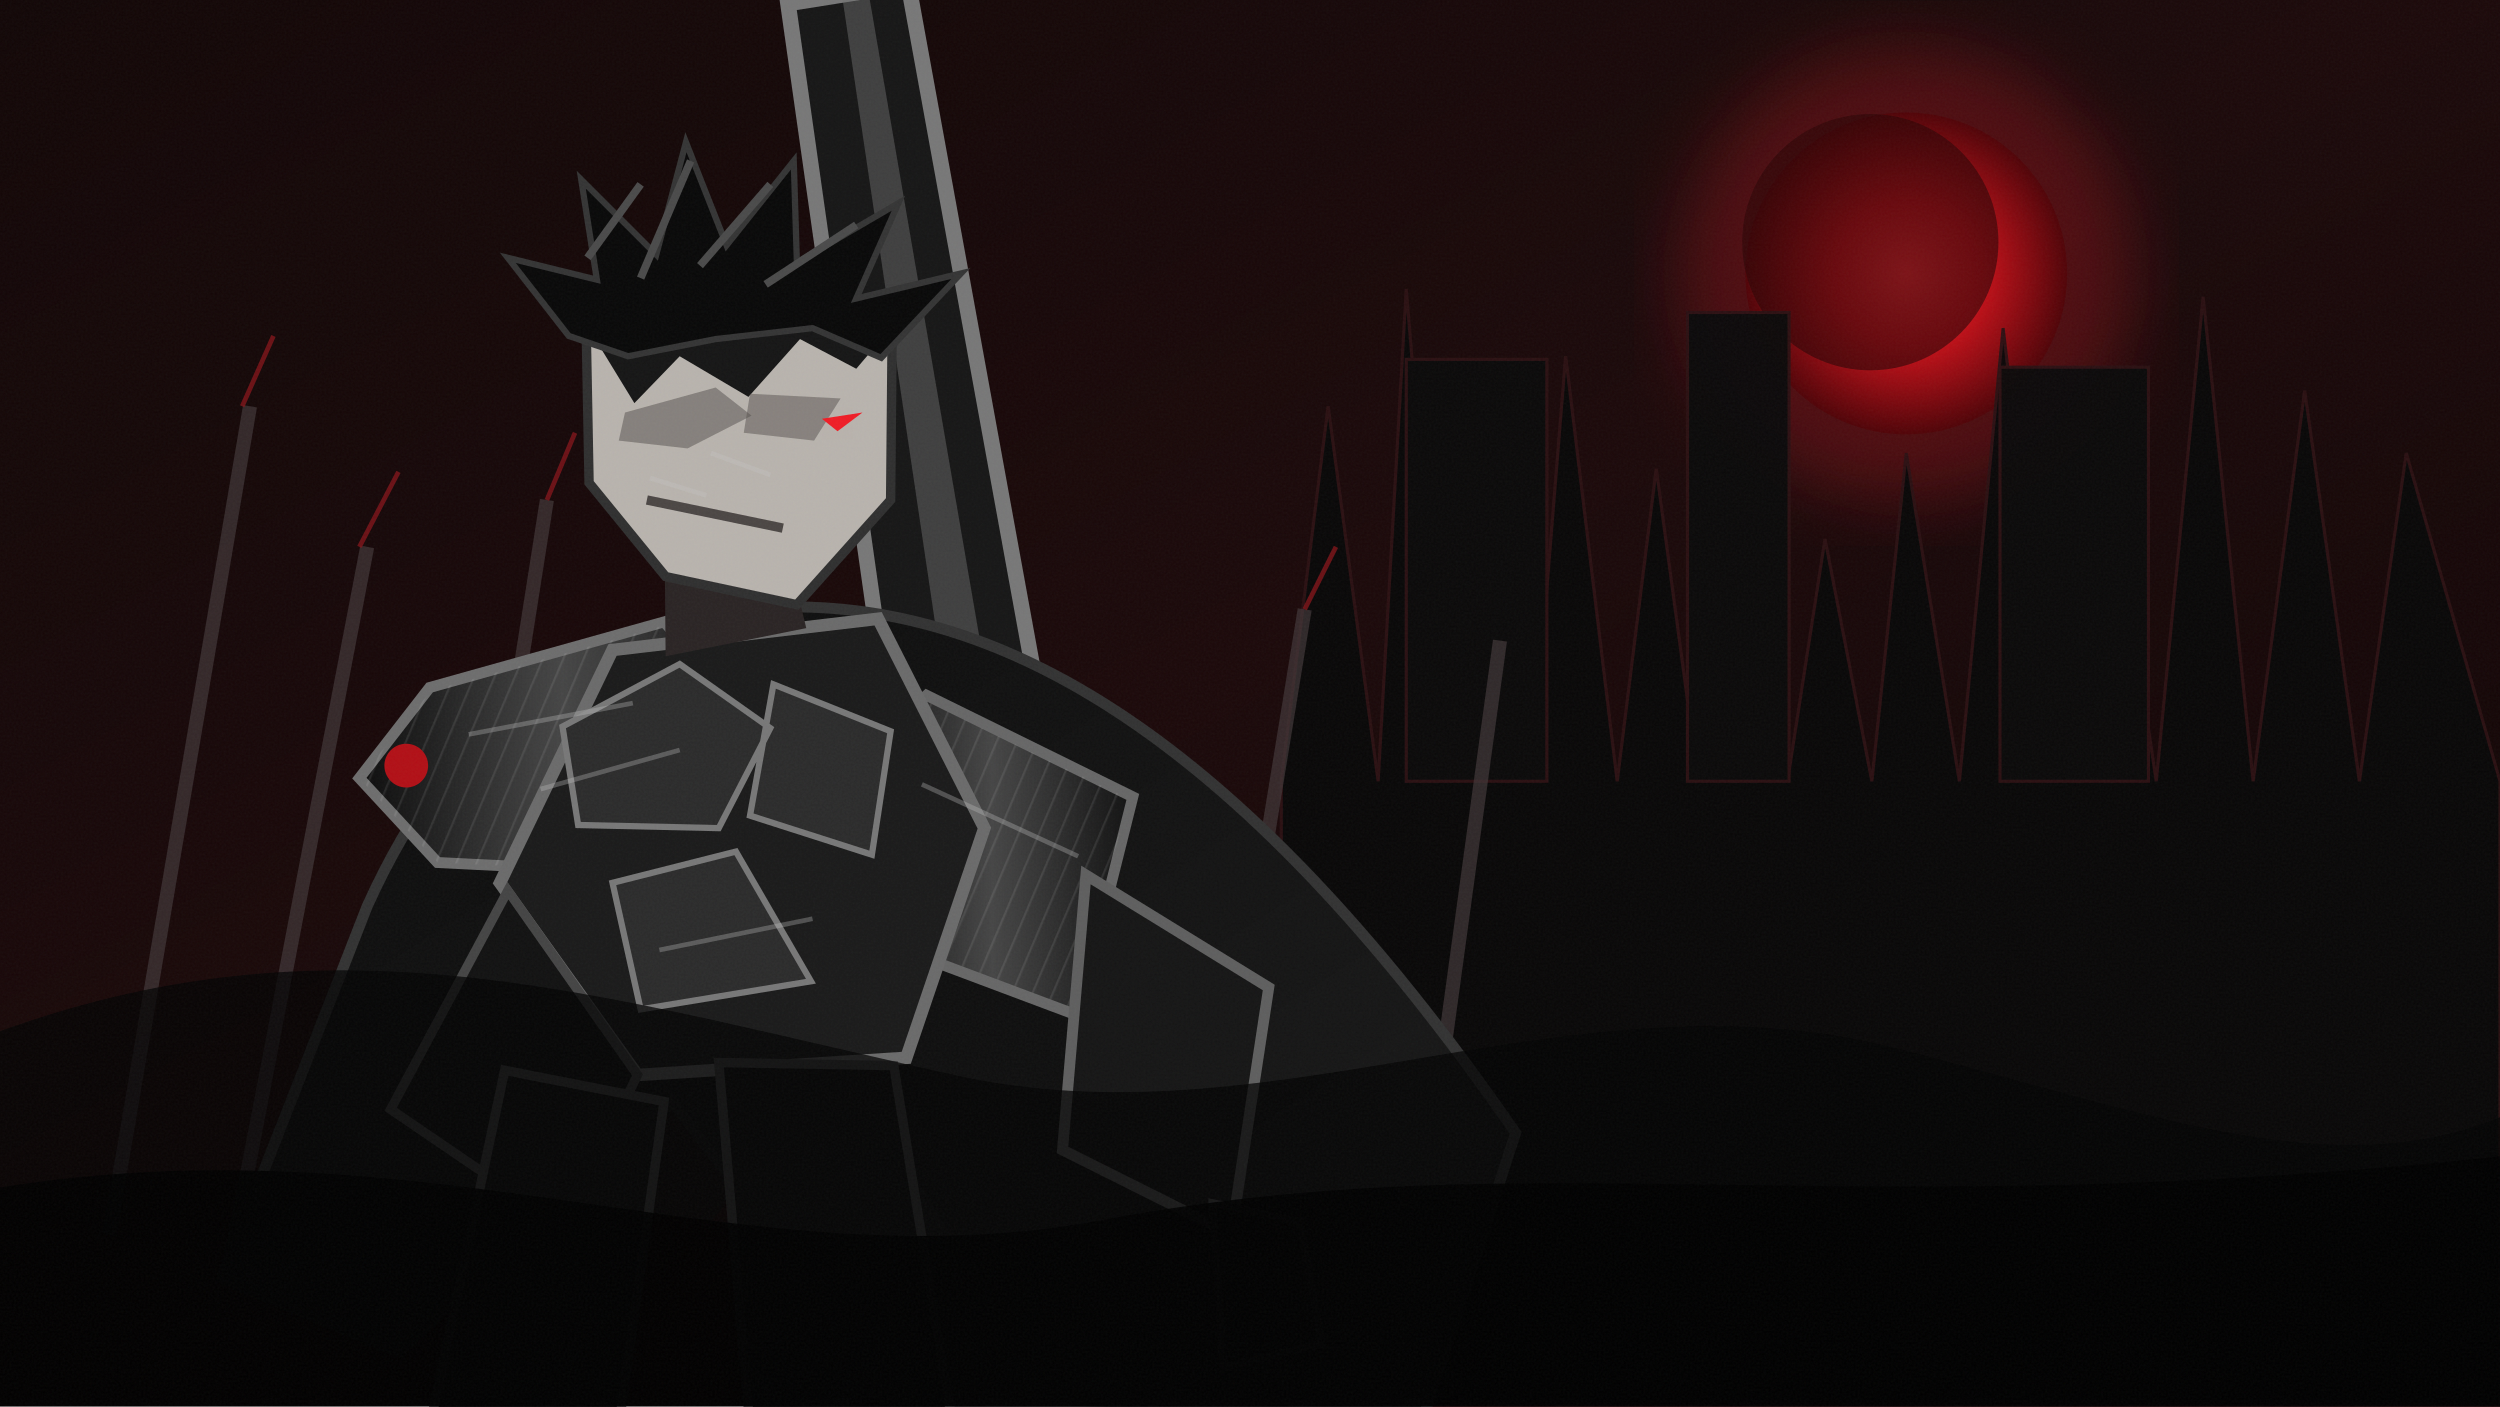
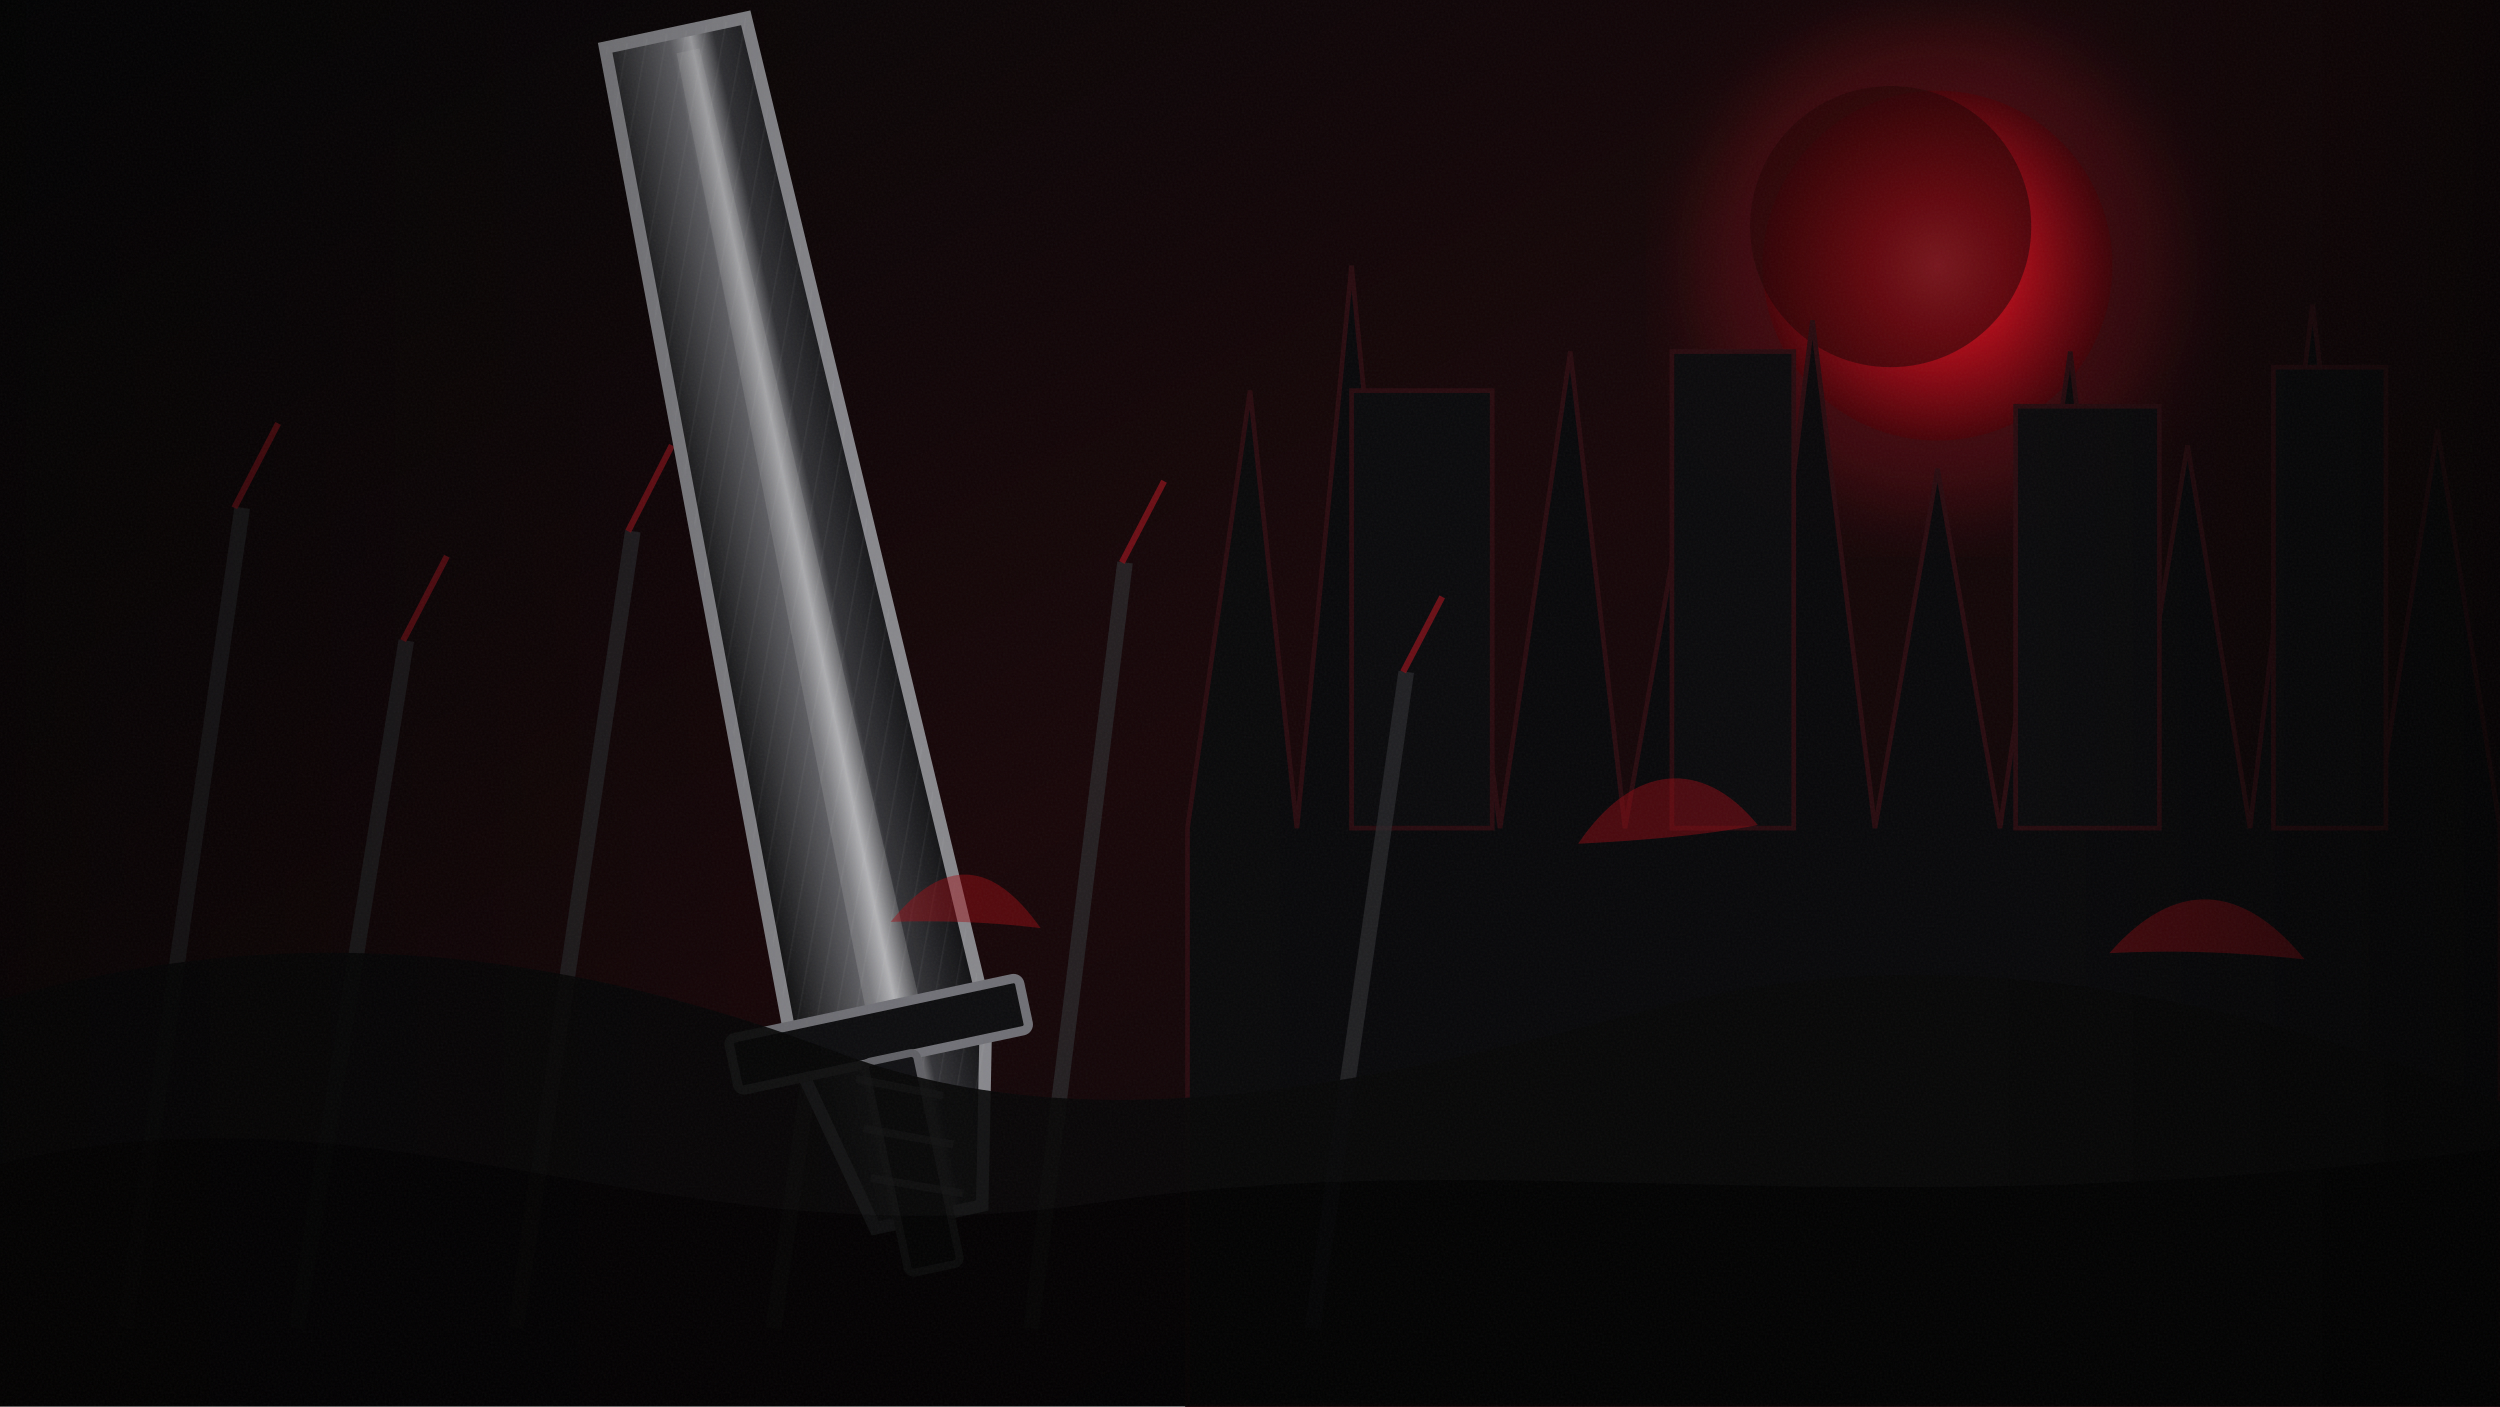
<svg xmlns="http://www.w3.org/2000/svg" viewBox="0 0 1600 900">
  <defs>
    <linearGradient id="sky" x1="0" y1="0" x2="1" y2="1">
-       <stop stop-color="#050505" />
-       <stop offset=".48" stop-color="#100708" />
-       <stop offset="1" stop-color="#030303" />
+       <stop stop-color="#030304" />
+       <stop offset=".5" stop-color="#180507" />
+       <stop offset="1" stop-color="#040405" />
    </linearGradient>
    <radialGradient id="moon">
-       <stop stop-color="#ff2b35" />
-       <stop offset=".45" stop-color="#c91019" />
-       <stop offset="1" stop-color="#500307" />
+       <stop stop-color="#ff3545" />
+       <stop offset=".4" stop-color="#c30c1b" />
+       <stop offset="1" stop-color="#4b0208" />
    </radialGradient>
    <linearGradient id="metal" x1="0" x2="1">
-       <stop stop-color="#0b0b0b" />
-       <stop offset=".5" stop-color="#454545" />
-       <stop offset="1" stop-color="#111" />
+       <stop stop-color="#0b0b0c" />
+       <stop offset=".45" stop-color="#6b6b70" />
+       <stop offset=".56" stop-color="#b6b6ba" />
+       <stop offset=".68" stop-color="#36363a" />
+       <stop offset="1" stop-color="#0d0d0f" />
    </linearGradient>
-     <linearGradient id="cape" x1="0" y1="0" x2="1" y2="1">
-       <stop stop-color="#0a0a0a" />
-       <stop offset="1" stop-color="#1a1a1a" />
+     <linearGradient id="veil" x1="0" y1="0" x2="1" y2="0">
+       <stop stop-color="#000" stop-opacity=".65" />
+       <stop offset=".35" stop-color="#000" stop-opacity=".05" />
+       <stop offset=".8" stop-color="#000" stop-opacity=".08" />
+       <stop offset="1" stop-color="#000" stop-opacity=".75" />
    </linearGradient>
+     <filter id="glow">
+       <feGaussianBlur stdDeviation="24" />
+     </filter>
    <filter id="grain">
-       <feTurbulence type="fractalNoise" baseFrequency=".7" numOctaves="4" seed="13" />
-       <feColorMatrix values="1 0 0 0 0 0 1 0 0 0 0 0 1 0 0 0 0 0 .19 0" />
+       <feTurbulence type="fractalNoise" baseFrequency=".72" numOctaves="4" seed="9" />
+       <feColorMatrix values="1 0 0 0 0 0 1 0 0 0 0 0 1 0 0 0 0 0 .18 0" />
    </filter>
-     <filter id="redglow">
-       <feGaussianBlur stdDeviation="22" />
-     </filter>
-     <pattern id="hatch" width="12" height="12" patternUnits="userSpaceOnUse" patternTransform="rotate(23)">
-       <line x1="0" y1="0" x2="0" y2="12" stroke="#fff" stroke-opacity=".08" stroke-width="3" />
+     <pattern id="hatch" width="12" height="12" patternUnits="userSpaceOnUse" patternTransform="rotate(22)">
+       <line x1="0" y1="0" x2="0" y2="12" stroke="#fff" stroke-opacity=".05" stroke-width="2" />
    </pattern>
  </defs>
  <rect width="1600" height="900" fill="url(#sky)" />
-   <rect width="1600" height="900" fill="#d20e19" opacity=".06" />
-   <circle cx="1220" cy="175" r="145" fill="#d81722" opacity=".28" filter="url(#redglow)" />
-   <circle cx="1220" cy="175" r="103" fill="url(#moon)" />
-   <circle cx="1197" cy="155" r="82" fill="#2b0305" opacity=".62" />
-   <g fill="#070707" stroke="#2b1012" stroke-width="2" opacity=".96">
-     <path d="M820 500 850 260 882 500 900 185 926 500 950 315 980 500 1002 228 1035 500 1060 300 1087 500 1110 250 1144 500 1168 345 1198 500 1220 290 1254 500 1282 210 1316 500 1348 285 1380 500 1410 190 1442 500 1475 250 1510 500 1540 290 1600 500V900H820z" />
-     <path d="M900 230h90v270h-90zM1080 200h65v300h-65zM1280 235h95v265h-95z" fill="#090909" />
+   <circle cx="1240" cy="170" r="155" fill="#e31625" opacity=".22" filter="url(#glow)" />
+   <circle cx="1240" cy="170" r="112" fill="url(#moon)" />
+   <circle cx="1210" cy="145" r="90" fill="#260104" opacity=".58" />
+   <g fill="#08080a" stroke="#2b0b0f" stroke-width="3" opacity=".98">
+     <path d="M760 530 800 250 830 530 865 170 900 530 930 300 960 530 1005 225 1040 530 1085 275 1120 530 1160 205 1200 530 1240 300 1280 530 1325 225 1360 530 1400 285 1440 530 1480 195 1520 530 1560 275 1600 530V900H760z" />
+     <path d="M865 250h90v280h-90zM1070 225h78v305h-78zM1290 260h92v270h-92zM1455 235h72v295h-72z" fill="#0a0a0c" />
  </g>
-   <g stroke="#403638" stroke-width="9" opacity=".7">
-     <path d="M70 790 160 260M145 820 235 350M270 830 350 320M380 860 455 370M520 850 600 330M760 850 835 390M900 850 960 410" />
+   <g stroke="#2d2d31" stroke-width="10" opacity=".68">
+     <path d="M80 850 155 325M190 850 260 410M330 850 405 340M495 850 555 430M660 850 720 360M840 850 900 430" />
  </g>
-   <g stroke="#7f1318" stroke-width="3" opacity=".8">
-     <path d="M155 260l20-45M230 350l25-48M350 320l18-43M600 330l23-50M835 390l20-40" />
+   <g stroke="#8d111a" stroke-width="4" opacity=".78">
+     <path d="M150 325l28-54M258 410l28-54M402 340l28-55M718 360l27-52M898 430l25-48" />
  </g>
-   <g transform="translate(390,-40) rotate(-9 220 390)">
-     <path d="M170 30h78l14 610-26 120h-52l-24-120z" fill="#161616" stroke="#777" stroke-width="10" />
-     <path d="M205 28h17l8 608h-31z" fill="#707070" opacity=".46" />
-     <rect x="135" y="645" width="142" height="28" rx="4" fill="#111" stroke="#555" stroke-width="6" />
-     <rect x="192" y="672" width="28" height="112" rx="5" fill="#191919" stroke="#555" stroke-width="5" />
+   <g transform="translate(245,10) rotate(-12 260 430)">
+     <path d="M230 5h92l18 655-28 120h-70l-28-120z" fill="url(#metal)" stroke="#8f8f94" stroke-width="8" />
+     <path d="M274 18h15l11 630h-35z" fill="#d0d0d3" opacity=".2" />
+     <path d="M230 5h92l18 655-28 120h-70l-28-120z" fill="url(#hatch)" />
+     <rect x="175" y="642" width="190" height="34" rx="4" fill="#0d0d0f" stroke="#77777d" stroke-width="6" />
+     <rect x="257" y="675" width="34" height="138" rx="4" fill="#111114" stroke="#66666b" stroke-width="5" />
+     <path d="M250 684l52 22M248 716l54 22M246 748l56 22" stroke="#99999e" stroke-width="5" opacity=".55" />
  </g>
-   <g transform="translate(70,60)">
-     <path d="M405 330 C560 315 720 405 900 665 L840 850 510 840 360 645 185 805 72 758 165 520 C220 398 302 340 405 330z" fill="url(#cape)" stroke="#323232" stroke-width="7" />
-     <path d="M385 360 C520 400 620 500 710 720 L585 805 470 620 330 788 235 746 325 505z" fill="#0d0d0d" opacity=".85" />
-     <path d="M205 380 355 338 420 410 370 500 210 492 160 438z" fill="url(#metal)" stroke="#6d6d6d" stroke-width="7" />
-     <path d="M206 382 356 340 418 410 370 500 210 492 160 438z" fill="url(#hatch)" />
-     <circle cx="190" cy="430" r="14" fill="#b10f16" />
-     <path d="M523 385 655 450 620 590 500 545 475 430z" fill="url(#metal)" stroke="#666" stroke-width="7" />
-     <path d="M525 390 652 451 619 586 505 543 479 433z" fill="url(#hatch)" />
-     <path d="M322 356 492 336 560 470 510 617 338 628 250 505z" fill="#1a1a1a" stroke="#6a6a6a" stroke-width="8" />
-     <path d="M290 405 365 365 423 406 390 470 300 468zM425 378 500 408 488 487 410 462zM322 505 401 485 449 568 340 586z" fill="#2b2b2b" stroke="#777" stroke-width="4" />
-     <path d="M255 510 338 628 290 725 180 650z" fill="#111" stroke="#444" stroke-width="6" />
-     <path d="M355 250 423 245 446 342 356 360z" fill="#2a2424" />
-     <path d="M305 142 C350 95 448 95 501 150 L500 260 440 327 356 309 307 249z" fill="#b8b3ad" stroke="#2f2f2f" stroke-width="6" />
-     <path d="M303 144 C346 100 441 93 501 149 L478 176 442 157 409 194 365 168 336 198z" fill="#151515" />
-     <path d="M294 155 255 105 312 119 302 55 350 103 369 31 395 97 438 43 440 108 505 70 478 131 545 115 494 169 450 150 388 157 332 168z" fill="#080808" stroke="#343434" stroke-width="4" />
-     <path d="M306 105 340 58M340 118 372 43M378 110 423 58M420 122 478 84" stroke="#4a4a4a" stroke-width="5" />
-     <path d="M330 204 388 188 411 206 370 227 326 222z" fill="#5b5653" opacity=".55" />
-     <path d="M410 192 468 195 451 222 406 217z" fill="#55504d" opacity=".5" />
-     <path d="M344 260 431 278" stroke="#4b4644" stroke-width="6" />
-     <path d="M456 208 482 204 466 216z" fill="#ef1d26" />
-     <circle cx="466" cy="211" r="8" fill="#d3161f" filter="url(#redglow)" />
-     <path d="M625 500 742 572 718 730 610 676z" fill="#151515" stroke="#5e5e5e" stroke-width="7" />
-     <path d="M706 710 762 722 776 800 713 815z" fill="#111" stroke="#555" stroke-width="5" />
-     <path d="M390 620 502 622 540 854 410 854z" fill="#111" stroke="#444" stroke-width="6" />
-     <path d="M253 625 355 645 326 853 205 853z" fill="#111" stroke="#444" stroke-width="6" />
-     <g stroke="#c2c2c2" stroke-opacity=".32" stroke-width="3">
-       <path d="M230 410 335 390M276 445 365 420M520 442 620 488M352 548 450 528M346 246 382 257M385 230 423 244" />
-     </g>
+   <g opacity=".9">
+     <path d="M0 640 C190 585 370 610 540 675 C705 735 890 690 1060 645 C1240 598 1425 635 1600 705V900H0Z" fill="#050506" />
+     <path d="M0 745 C240 685 430 810 700 770 C970 730 1180 790 1600 735V900H0Z" fill="#000" />
  </g>
-   <path d="M0 660 C220 580 390 640 620 690 C820 730 1010 620 1210 670 C1370 710 1490 760 1600 715V900H0z" fill="#030303" opacity=".75" />
-   <path d="M0 760 C280 715 480 825 710 780 C980 730 1180 785 1600 740V900H0z" fill="#000" opacity=".9" />
-   <rect width="1600" height="900" filter="url(#grain)" opacity=".24" />
+   <g fill="#a70b14" opacity=".45">
+     <path d="M1010 540c35-52 80-55 115-12-36 7-77 10-115 12zM1350 610c42-48 85-45 125 4-46-5-85-6-125-4zM570 590c34-42 65-40 96 4-33-4-64-5-96-4z" />
+   </g>
+   <rect width="1600" height="900" fill="url(#veil)" />
+   <rect width="1600" height="900" filter="url(#grain)" opacity=".28" />
</svg>
